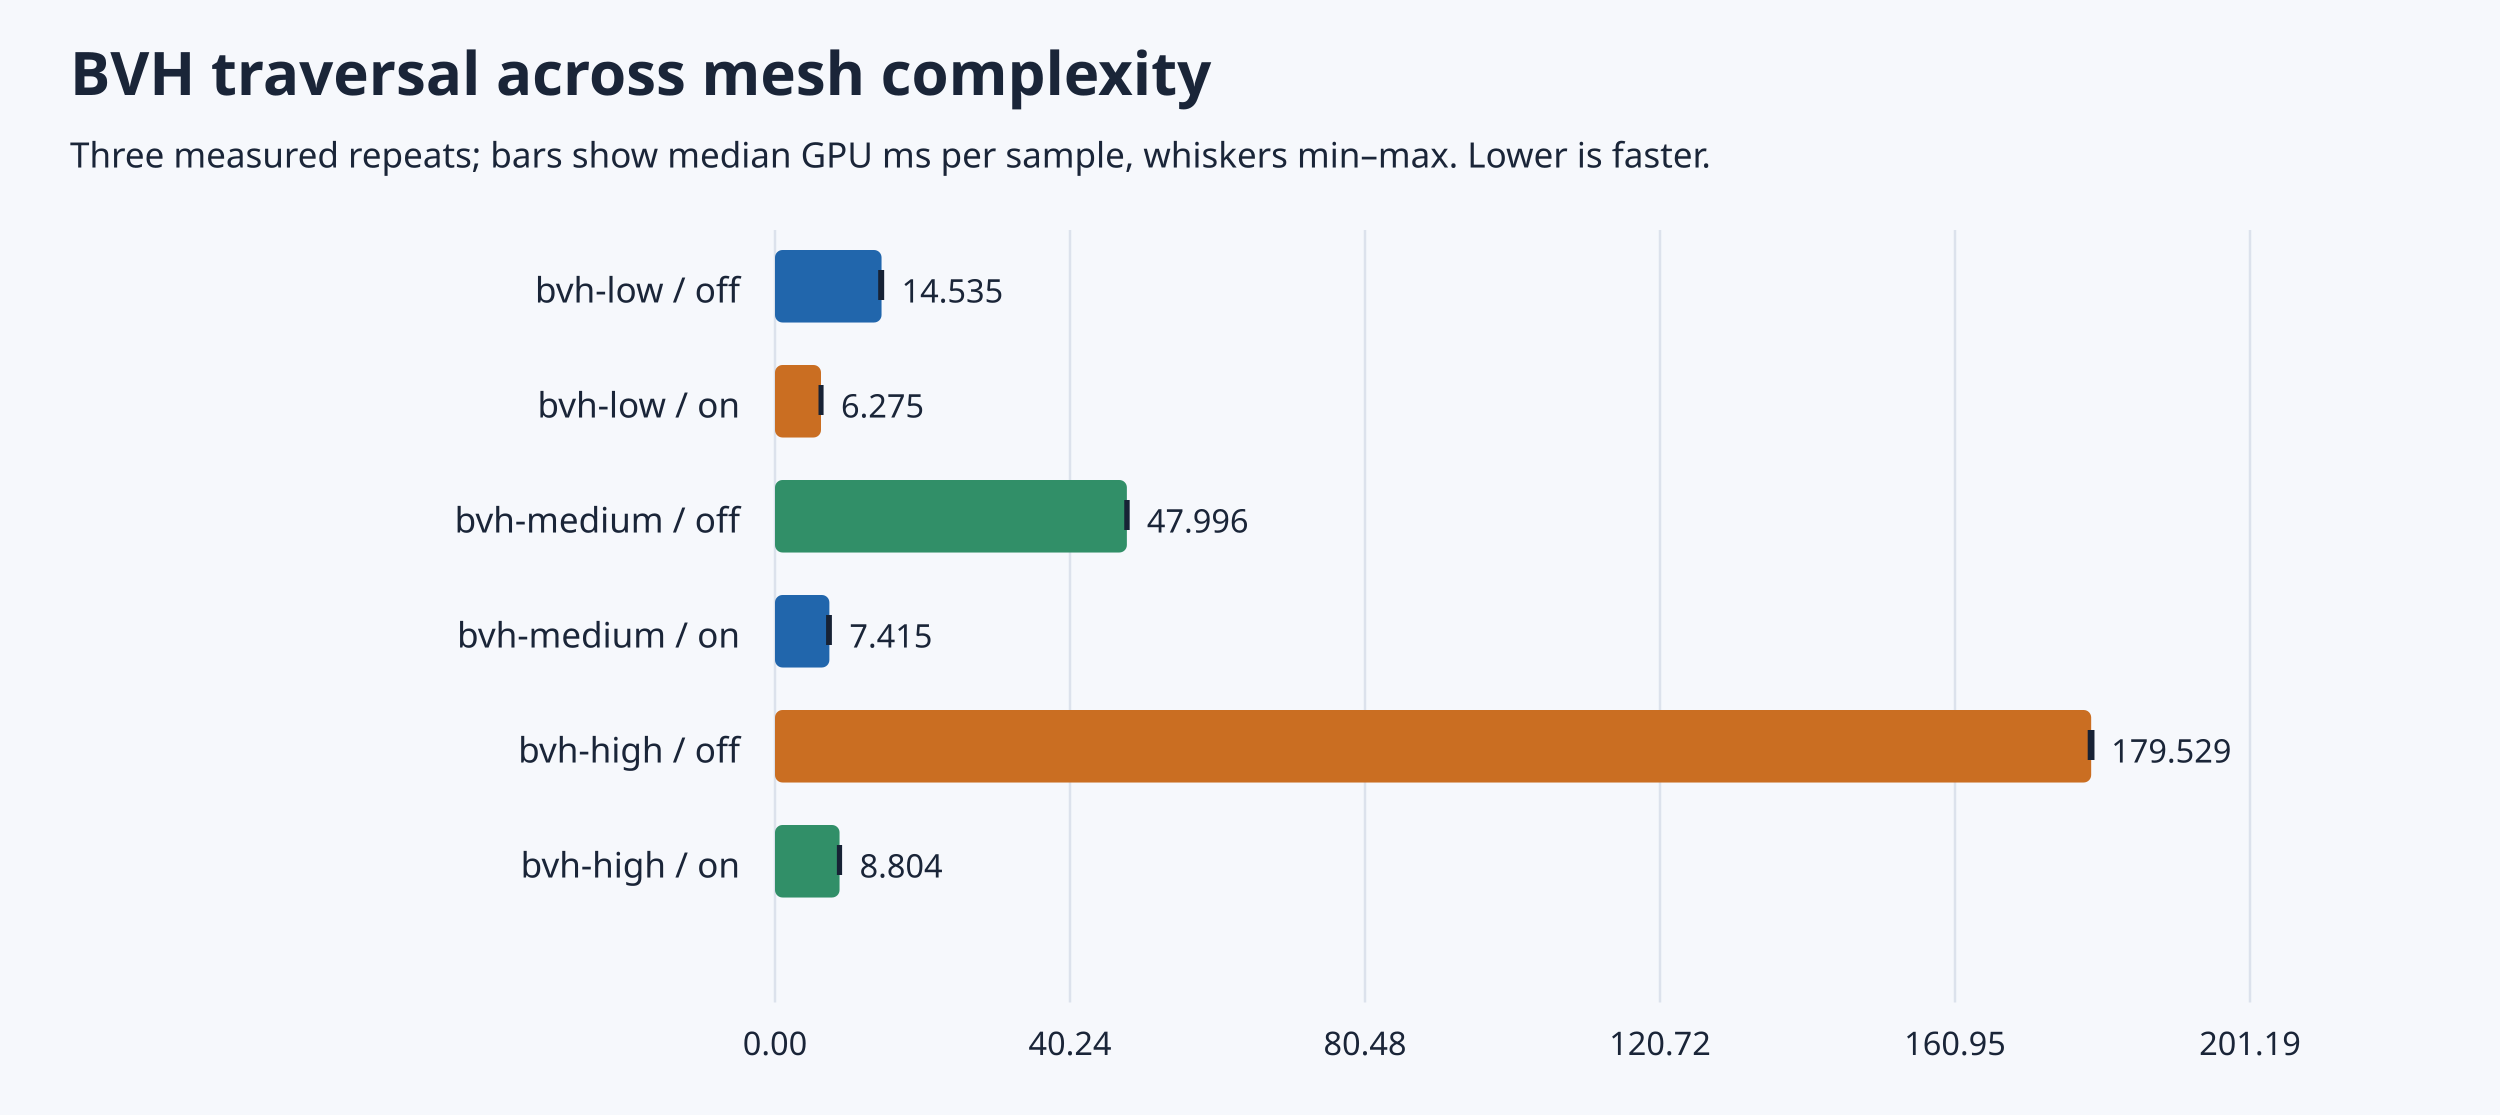
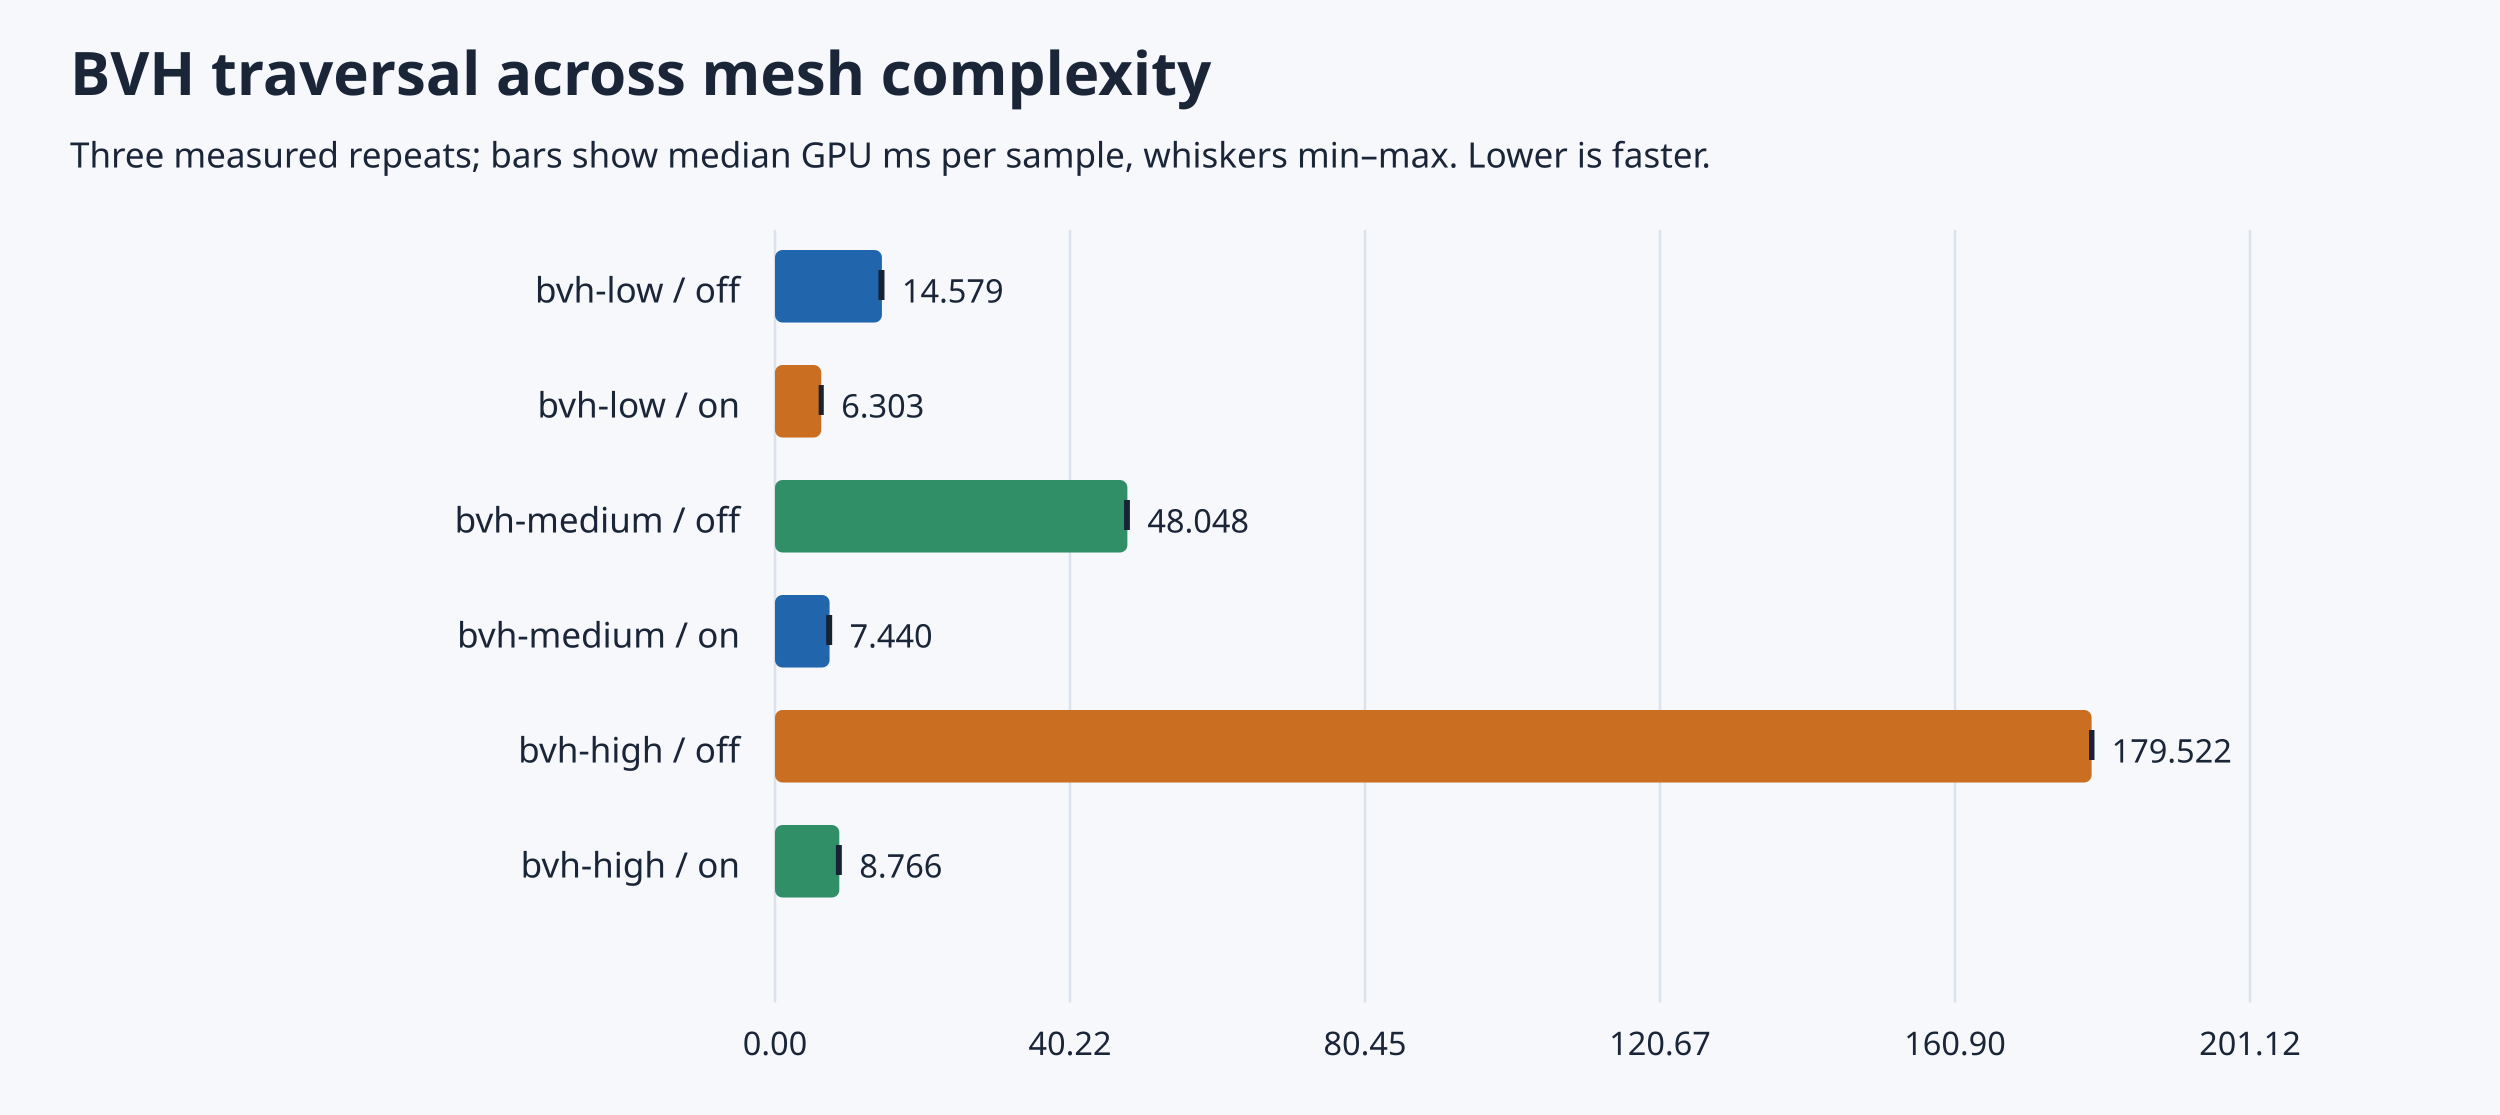
<svg xmlns="http://www.w3.org/2000/svg" width="1000" height="446" viewBox="0 0 1000 446">
  <rect width="1000" height="446" fill="#f6f8fc" />
  <g font-family="system-ui, sans-serif" fill="#1a2538">
    <text x="28" y="38" font-size="24" font-weight="600">BVH traversal across mesh complexity</text>
    <text x="28" y="67" font-size="14">Three measured repeats; bars show median GPU ms per sample, whiskers min–max. Lower is faster.</text>
    <path d="M310.00 92 V401" stroke="#dce2ec" />
    <text x="310.00" y="422" text-anchor="middle" font-size="13">0.00</text>
    <path d="M428.00 92 V401" stroke="#dce2ec" />
-     <text x="428.00" y="422" text-anchor="middle" font-size="13">40.24</text>
+     <text x="428.00" y="422" text-anchor="middle" font-size="13">40.22</text>
    <path d="M546.00 92 V401" stroke="#dce2ec" />
-     <text x="546.00" y="422" text-anchor="middle" font-size="13">80.48</text>
+     <text x="546.00" y="422" text-anchor="middle" font-size="13">80.45</text>
    <path d="M664.00 92 V401" stroke="#dce2ec" />
-     <text x="664.00" y="422" text-anchor="middle" font-size="13">120.72</text>
+     <text x="664.00" y="422" text-anchor="middle" font-size="13">120.67</text>
    <path d="M782.00 92 V401" stroke="#dce2ec" />
-     <text x="782.00" y="422" text-anchor="middle" font-size="13">160.95</text>
+     <text x="782.00" y="422" text-anchor="middle" font-size="13">160.90</text>
    <path d="M900.00 92 V401" stroke="#dce2ec" />
-     <text x="900.00" y="422" text-anchor="middle" font-size="13">201.19</text>
+     <text x="900.00" y="422" text-anchor="middle" font-size="13">201.12</text>
    <text x="296" y="121" text-anchor="end" font-size="14">bvh-low / off</text>
-     <rect x="310" y="100" width="42.62" height="29" rx="3" fill="#2166ac" />
-     <path d="M352.27 114 H352.67 M352.27 108 V120 M352.67 108 V120" stroke="#172235" stroke-width="2" />
-     <text x="360.62" y="121" font-size="13">14.535</text>
+     <rect x="310" y="100" width="42.77" height="29" rx="3" fill="#2166ac" />
+     <path d="M352.38 114 H352.79 M352.38 108 V120 M352.79 108 V120" stroke="#172235" stroke-width="2" />
+     <text x="360.77" y="121" font-size="13">14.579</text>
    <text x="296" y="167" text-anchor="end" font-size="14">bvh-low / on</text>
-     <rect x="310" y="146" width="18.40" height="29" rx="3" fill="#ca6e22" />
-     <path d="M328.40 160 H328.43 M328.40 154 V166 M328.43 154 V166" stroke="#172235" stroke-width="2" />
-     <text x="336.40" y="167" font-size="13">6.275</text>
+     <rect x="310" y="146" width="18.49" height="29" rx="3" fill="#ca6e22" />
+     <path d="M328.47 160 H328.51 M328.47 154 V166 M328.51 154 V166" stroke="#172235" stroke-width="2" />
+     <text x="336.49" y="167" font-size="13">6.303</text>
    <text x="296" y="213" text-anchor="end" font-size="14">bvh-medium / off</text>
-     <rect x="310" y="192" width="140.75" height="29" rx="3" fill="#318f68" />
-     <path d="M450.70 206 H450.87 M450.70 200 V212 M450.87 200 V212" stroke="#172235" stroke-width="2" />
-     <text x="458.75" y="213" font-size="13">47.996</text>
+     <rect x="310" y="192" width="140.95" height="29" rx="3" fill="#318f68" />
+     <path d="M450.63 206 H450.96 M450.63 200 V212 M450.96 200 V212" stroke="#172235" stroke-width="2" />
+     <text x="458.95" y="213" font-size="13">48.048</text>
    <text x="296" y="259" text-anchor="end" font-size="14">bvh-medium / on</text>
-     <rect x="310" y="238" width="21.75" height="29" rx="3" fill="#2166ac" />
-     <path d="M331.43 252 H331.76 M331.43 246 V258 M331.76 246 V258" stroke="#172235" stroke-width="2" />
-     <text x="339.75" y="259" font-size="13">7.415</text>
+     <rect x="310" y="238" width="21.83" height="29" rx="3" fill="#2166ac" />
+     <path d="M331.45 252 H331.87 M331.45 246 V258 M331.87 246 V258" stroke="#172235" stroke-width="2" />
+     <text x="339.83" y="259" font-size="13">7.440</text>
    <text x="296" y="305" text-anchor="end" font-size="14">bvh-high / off</text>
-     <rect x="310" y="284" width="526.47" height="29" rx="3" fill="#ca6e22" />
-     <path d="M836.08 298 H836.79 M836.08 292 V304 M836.79 292 V304" stroke="#172235" stroke-width="2" />
-     <text x="844.47" y="305" font-size="13">179.529</text>
+     <rect x="310" y="284" width="526.64" height="29" rx="3" fill="#ca6e22" />
+     <path d="M836.62 298 H836.79 M836.62 292 V304 M836.79 292 V304" stroke="#172235" stroke-width="2" />
+     <text x="844.64" y="305" font-size="13">179.522</text>
    <text x="296" y="351" text-anchor="end" font-size="14">bvh-high / on</text>
-     <rect x="310" y="330" width="25.82" height="29" rx="3" fill="#318f68" />
-     <path d="M335.75 344 H335.84 M335.75 338 V350 M335.84 338 V350" stroke="#172235" stroke-width="2" />
-     <text x="343.82" y="351" font-size="13">8.804</text>
+     <rect x="310" y="330" width="25.72" height="29" rx="3" fill="#318f68" />
+     <path d="M335.36 344 H335.73 M335.36 338 V350 M335.73 338 V350" stroke="#172235" stroke-width="2" />
+     <text x="343.72" y="351" font-size="13">8.766</text>
  </g>
</svg>
